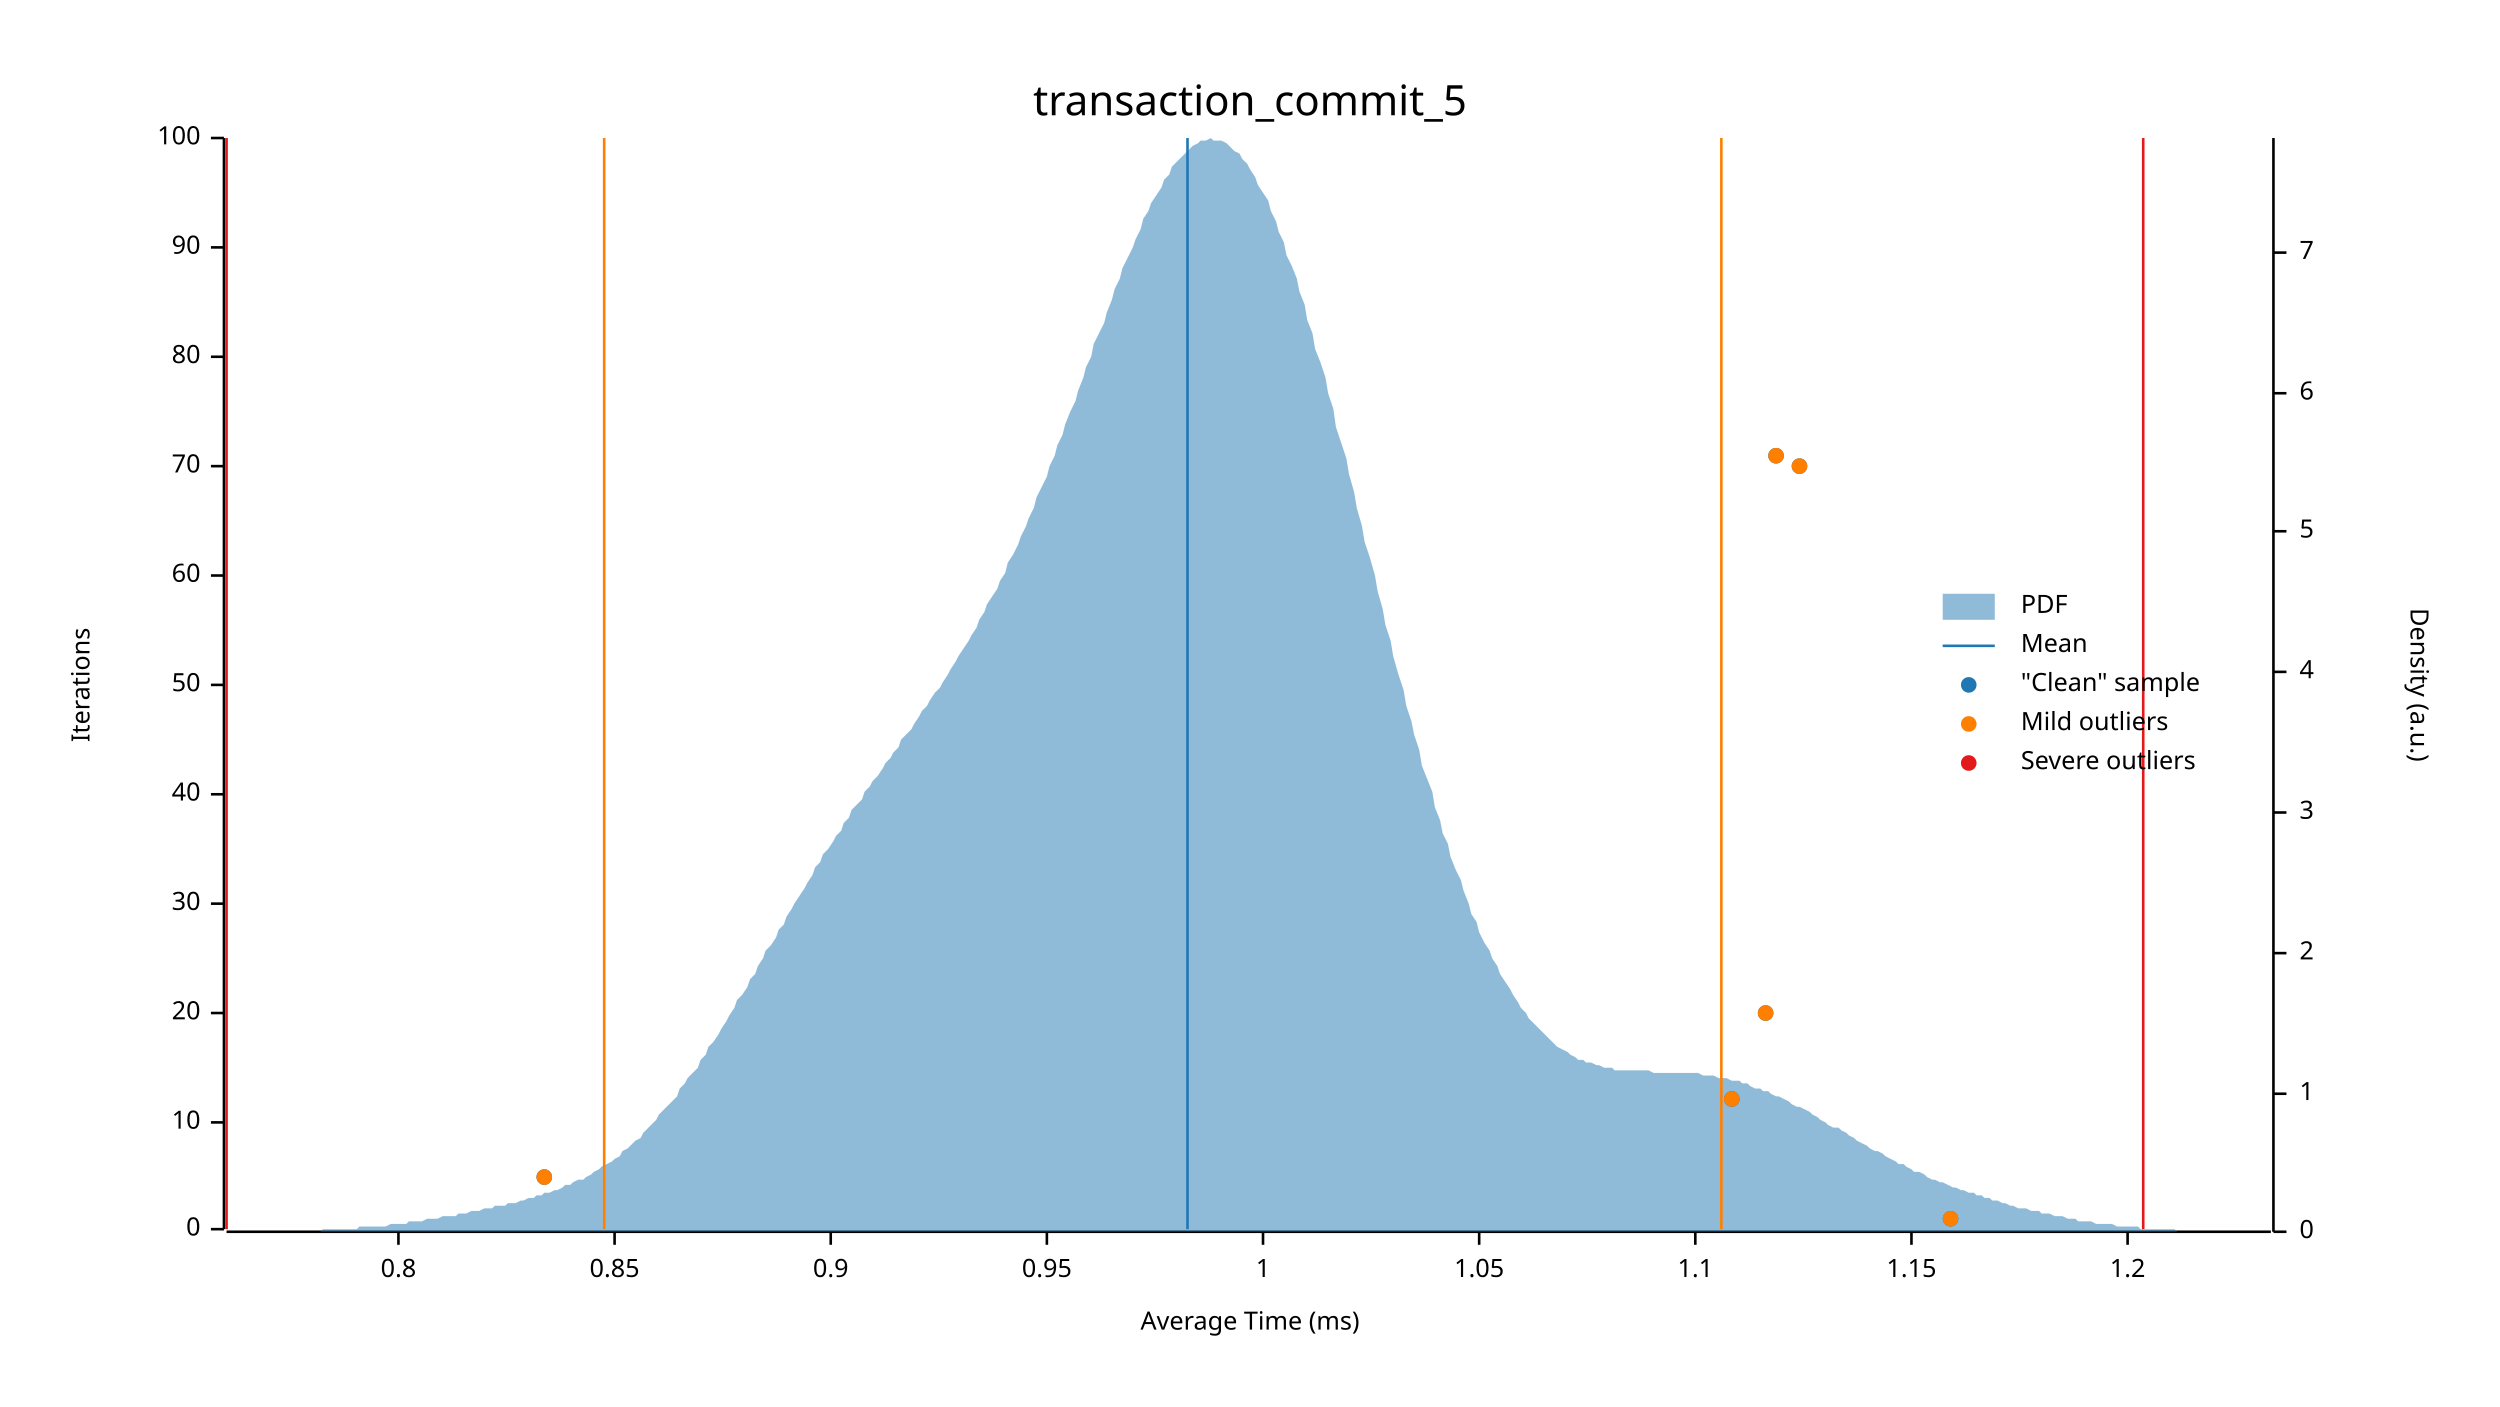
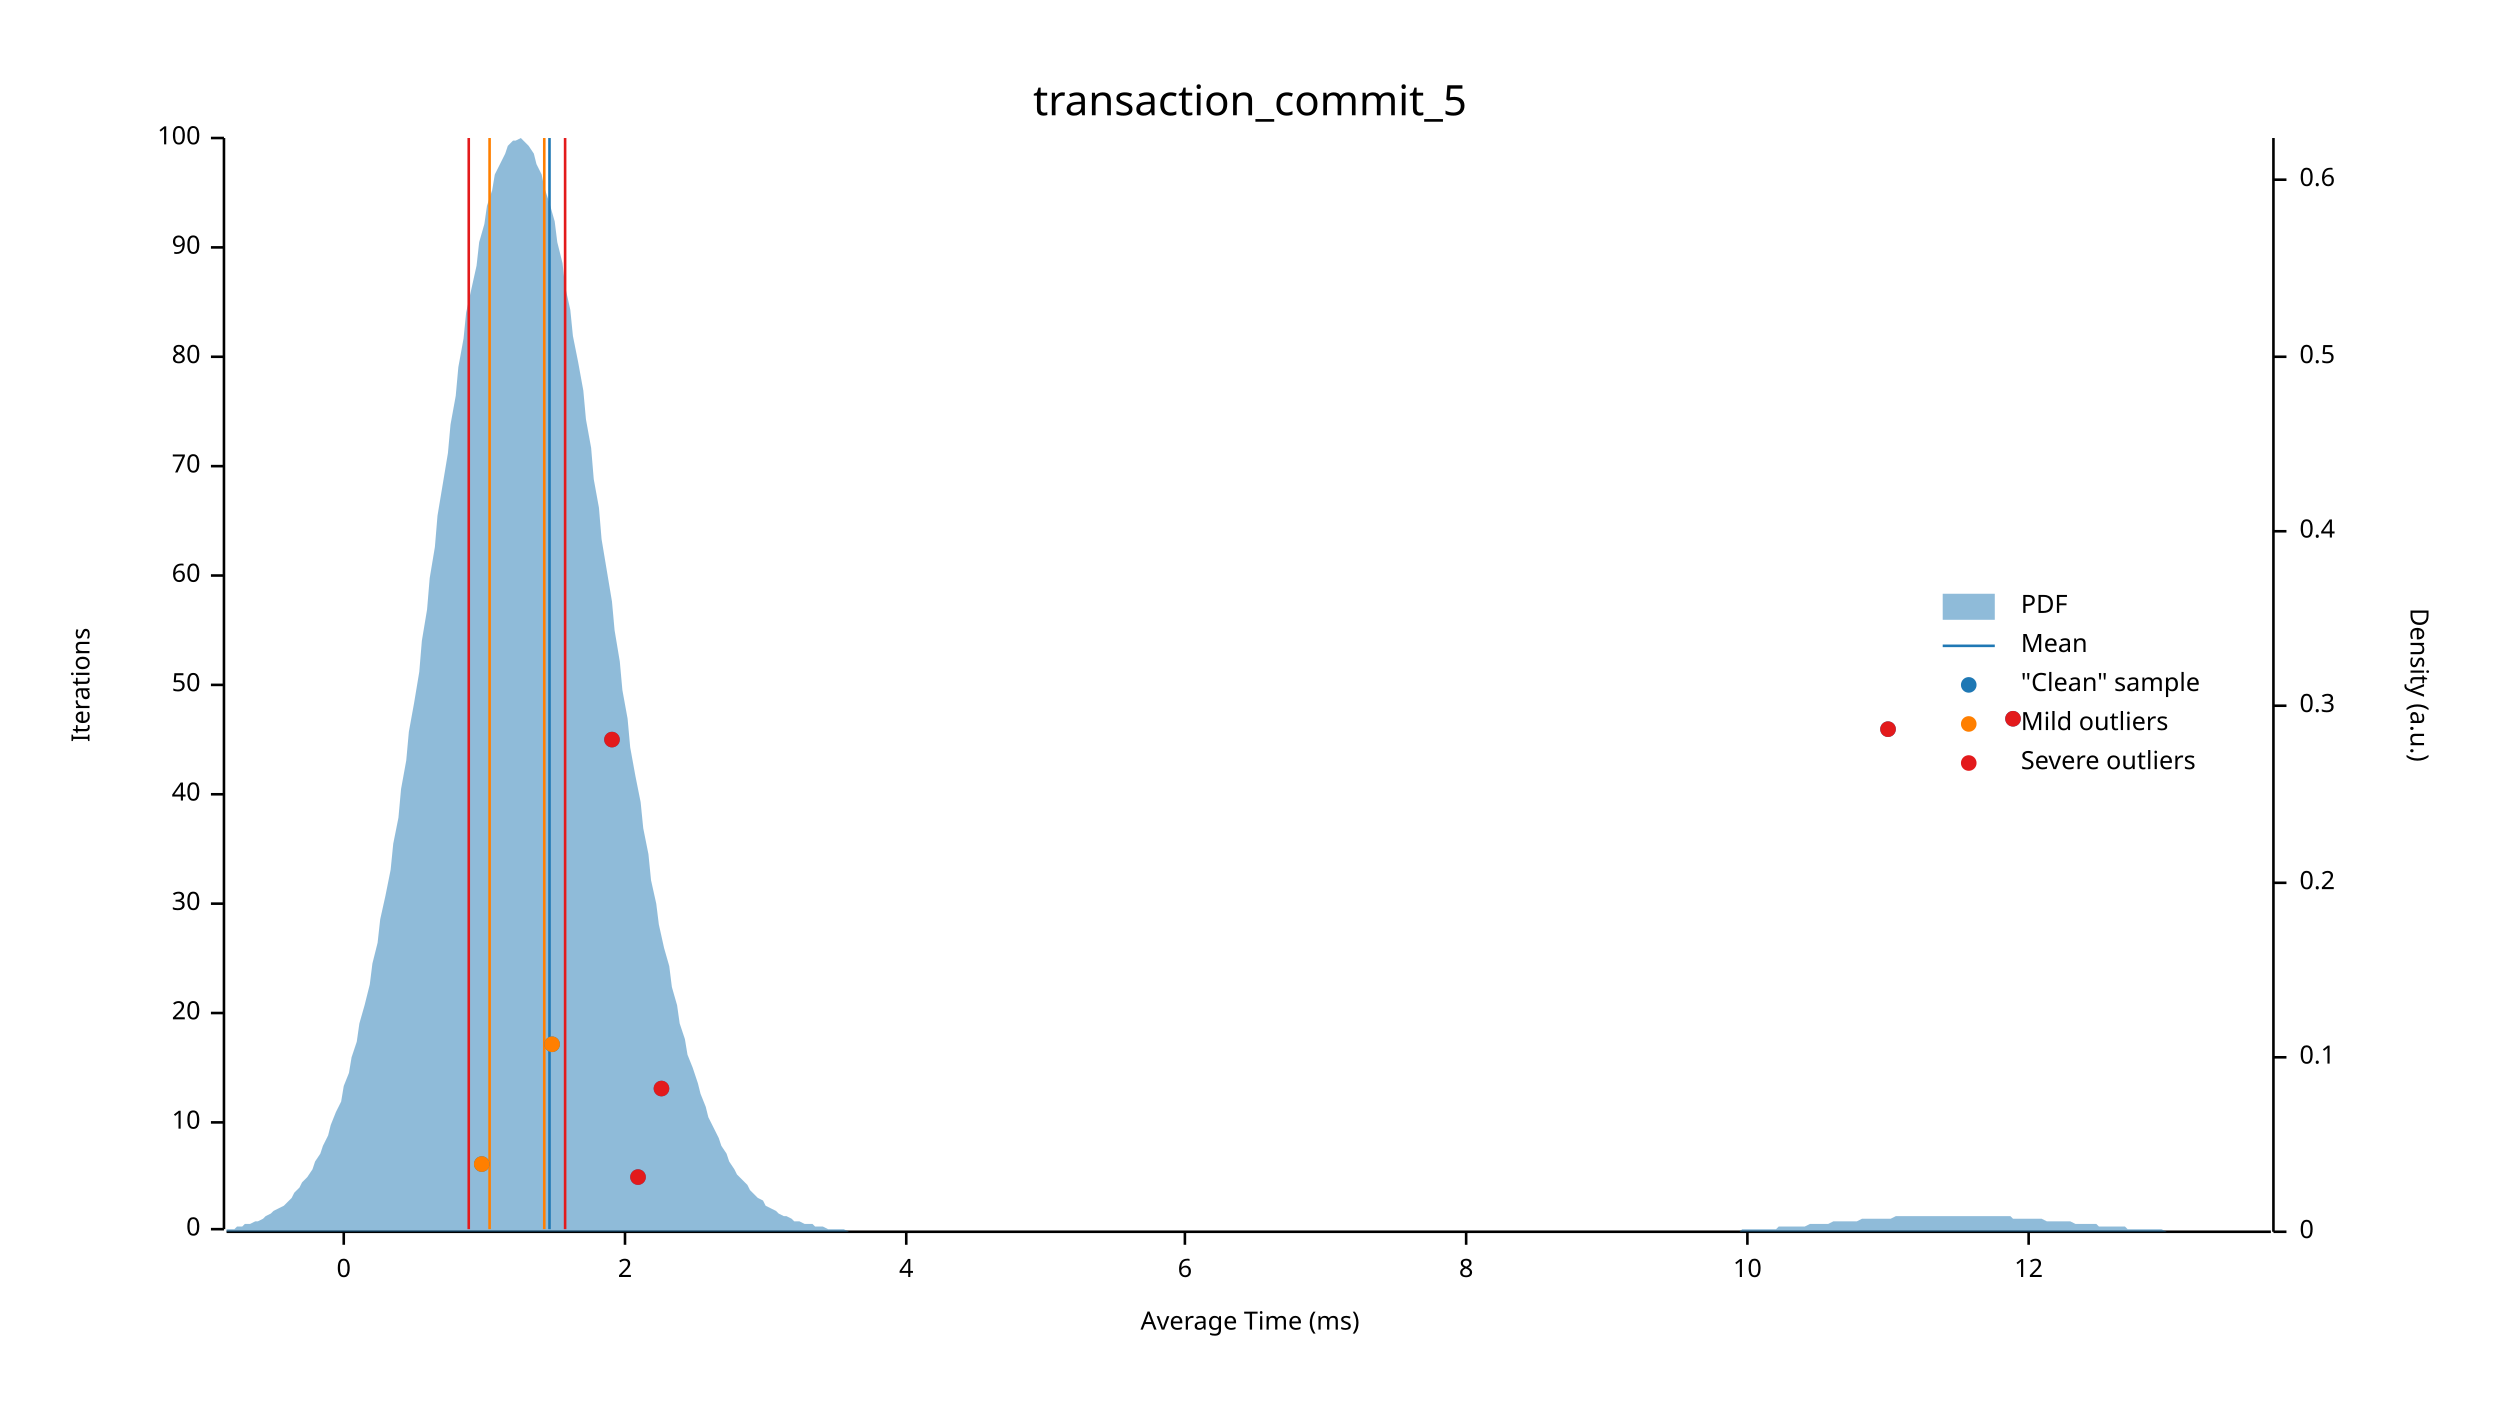
<svg xmlns="http://www.w3.org/2000/svg" width="960" height="540" viewBox="0 0 960 540">
  <text x="480" y="32" dy="0.76em" text-anchor="middle" font-family="sans-serif" font-size="16.129" opacity="1" fill="#000000">
transaction_commit_5
</text>
  <text x="27" y="263" dy="0.76em" text-anchor="middle" font-family="sans-serif" font-size="9.677" opacity="1" fill="#000000" transform="rotate(270, 27, 263)">
Iterations
</text>
  <text x="480" y="513" dy="-0.5ex" text-anchor="middle" font-family="sans-serif" font-size="9.677" opacity="1" fill="#000000">
Average Time (ms)
</text>
  <polyline fill="none" opacity="1" stroke="#000000" stroke-width="1" points="86,53 86,472 " />
  <text x="77" y="472" dy="0.5ex" text-anchor="end" font-family="sans-serif" font-size="9.677" opacity="1" fill="#000000">
0
</text>
  <polyline fill="none" opacity="1" stroke="#000000" stroke-width="1" points="81,472 86,472 " />
  <text x="77" y="431" dy="0.5ex" text-anchor="end" font-family="sans-serif" font-size="9.677" opacity="1" fill="#000000">
10
</text>
  <polyline fill="none" opacity="1" stroke="#000000" stroke-width="1" points="81,431 86,431 " />
  <text x="77" y="389" dy="0.5ex" text-anchor="end" font-family="sans-serif" font-size="9.677" opacity="1" fill="#000000">
20
</text>
  <polyline fill="none" opacity="1" stroke="#000000" stroke-width="1" points="81,389 86,389 " />
  <text x="77" y="347" dy="0.5ex" text-anchor="end" font-family="sans-serif" font-size="9.677" opacity="1" fill="#000000">
30
</text>
  <polyline fill="none" opacity="1" stroke="#000000" stroke-width="1" points="81,347 86,347 " />
  <text x="77" y="305" dy="0.5ex" text-anchor="end" font-family="sans-serif" font-size="9.677" opacity="1" fill="#000000">
40
</text>
  <polyline fill="none" opacity="1" stroke="#000000" stroke-width="1" points="81,305 86,305 " />
  <text x="77" y="263" dy="0.5ex" text-anchor="end" font-family="sans-serif" font-size="9.677" opacity="1" fill="#000000">
50
</text>
  <polyline fill="none" opacity="1" stroke="#000000" stroke-width="1" points="81,263 86,263 " />
  <text x="77" y="221" dy="0.5ex" text-anchor="end" font-family="sans-serif" font-size="9.677" opacity="1" fill="#000000">
60
</text>
  <polyline fill="none" opacity="1" stroke="#000000" stroke-width="1" points="81,221 86,221 " />
  <text x="77" y="179" dy="0.5ex" text-anchor="end" font-family="sans-serif" font-size="9.677" opacity="1" fill="#000000">
70
</text>
  <polyline fill="none" opacity="1" stroke="#000000" stroke-width="1" points="81,179 86,179 " />
  <text x="77" y="137" dy="0.5ex" text-anchor="end" font-family="sans-serif" font-size="9.677" opacity="1" fill="#000000">
80
</text>
  <polyline fill="none" opacity="1" stroke="#000000" stroke-width="1" points="81,137 86,137 " />
  <text x="77" y="95" dy="0.5ex" text-anchor="end" font-family="sans-serif" font-size="9.677" opacity="1" fill="#000000">
90
</text>
  <polyline fill="none" opacity="1" stroke="#000000" stroke-width="1" points="81,95 86,95 " />
  <text x="77" y="53" dy="0.5ex" text-anchor="end" font-family="sans-serif" font-size="9.677" opacity="1" fill="#000000">
100
</text>
  <polyline fill="none" opacity="1" stroke="#000000" stroke-width="1" points="81,53 86,53 " />
  <polyline fill="none" opacity="1" stroke="#000000" stroke-width="1" points="87,473 872,473 " />
-   <text x="153" y="483" dy="0.76em" text-anchor="middle" font-family="sans-serif" font-size="9.677" opacity="1" fill="#000000">
- 0.8
+   <text x="132" y="483" dy="0.76em" text-anchor="middle" font-family="sans-serif" font-size="9.677" opacity="1" fill="#000000">
+ 0
</text>
-   <polyline fill="none" opacity="1" stroke="#000000" stroke-width="1" points="153,473 153,478 " />
-   <text x="236" y="483" dy="0.76em" text-anchor="middle" font-family="sans-serif" font-size="9.677" opacity="1" fill="#000000">
- 0.85
+   <polyline fill="none" opacity="1" stroke="#000000" stroke-width="1" points="132,473 132,478 " />
+   <text x="240" y="483" dy="0.76em" text-anchor="middle" font-family="sans-serif" font-size="9.677" opacity="1" fill="#000000">
+ 2
</text>
-   <polyline fill="none" opacity="1" stroke="#000000" stroke-width="1" points="236,473 236,478 " />
-   <text x="319" y="483" dy="0.76em" text-anchor="middle" font-family="sans-serif" font-size="9.677" opacity="1" fill="#000000">
- 0.9
+   <polyline fill="none" opacity="1" stroke="#000000" stroke-width="1" points="240,473 240,478 " />
+   <text x="348" y="483" dy="0.76em" text-anchor="middle" font-family="sans-serif" font-size="9.677" opacity="1" fill="#000000">
+ 4
</text>
-   <polyline fill="none" opacity="1" stroke="#000000" stroke-width="1" points="319,473 319,478 " />
-   <text x="402" y="483" dy="0.76em" text-anchor="middle" font-family="sans-serif" font-size="9.677" opacity="1" fill="#000000">
- 0.95
+   <polyline fill="none" opacity="1" stroke="#000000" stroke-width="1" points="348,473 348,478 " />
+   <text x="455" y="483" dy="0.76em" text-anchor="middle" font-family="sans-serif" font-size="9.677" opacity="1" fill="#000000">
+ 6
</text>
-   <polyline fill="none" opacity="1" stroke="#000000" stroke-width="1" points="402,473 402,478 " />
-   <text x="485" y="483" dy="0.76em" text-anchor="middle" font-family="sans-serif" font-size="9.677" opacity="1" fill="#000000">
- 1
+   <polyline fill="none" opacity="1" stroke="#000000" stroke-width="1" points="455,473 455,478 " />
+   <text x="563" y="483" dy="0.76em" text-anchor="middle" font-family="sans-serif" font-size="9.677" opacity="1" fill="#000000">
+ 8
</text>
-   <polyline fill="none" opacity="1" stroke="#000000" stroke-width="1" points="485,473 485,478 " />
-   <text x="568" y="483" dy="0.76em" text-anchor="middle" font-family="sans-serif" font-size="9.677" opacity="1" fill="#000000">
- 1.05
+   <polyline fill="none" opacity="1" stroke="#000000" stroke-width="1" points="563,473 563,478 " />
+   <text x="671" y="483" dy="0.76em" text-anchor="middle" font-family="sans-serif" font-size="9.677" opacity="1" fill="#000000">
+ 10
</text>
-   <polyline fill="none" opacity="1" stroke="#000000" stroke-width="1" points="568,473 568,478 " />
-   <text x="651" y="483" dy="0.76em" text-anchor="middle" font-family="sans-serif" font-size="9.677" opacity="1" fill="#000000">
- 1.1
+   <polyline fill="none" opacity="1" stroke="#000000" stroke-width="1" points="671,473 671,478 " />
+   <text x="779" y="483" dy="0.76em" text-anchor="middle" font-family="sans-serif" font-size="9.677" opacity="1" fill="#000000">
+ 12
</text>
-   <polyline fill="none" opacity="1" stroke="#000000" stroke-width="1" points="651,473 651,478 " />
-   <text x="734" y="483" dy="0.76em" text-anchor="middle" font-family="sans-serif" font-size="9.677" opacity="1" fill="#000000">
- 1.15
- </text>
-   <polyline fill="none" opacity="1" stroke="#000000" stroke-width="1" points="734,473 734,478 " />
-   <text x="817" y="483" dy="0.76em" text-anchor="middle" font-family="sans-serif" font-size="9.677" opacity="1" fill="#000000">
- 1.2
- </text>
-   <polyline fill="none" opacity="1" stroke="#000000" stroke-width="1" points="817,473 817,478 " />
+   <polyline fill="none" opacity="1" stroke="#000000" stroke-width="1" points="779,473 779,478 " />
  <text x="933" y="263" dy="0.76em" text-anchor="middle" font-family="sans-serif" font-size="9.677" opacity="1" fill="#000000" transform="rotate(90, 933, 263)">
Density (a.u.)
</text>
  <polyline fill="none" opacity="1" stroke="#000000" stroke-width="1" points="873,53 873,473 " />
  <text x="883" y="473" dy="0.5ex" text-anchor="start" font-family="sans-serif" font-size="9.677" opacity="1" fill="#000000">
0
</text>
  <polyline fill="none" opacity="1" stroke="#000000" stroke-width="1" points="873,473 878,473 " />
-   <text x="883" y="420" dy="0.5ex" text-anchor="start" font-family="sans-serif" font-size="9.677" opacity="1" fill="#000000">
- 1
+   <text x="883" y="406" dy="0.5ex" text-anchor="start" font-family="sans-serif" font-size="9.677" opacity="1" fill="#000000">
+ 0.1
</text>
-   <polyline fill="none" opacity="1" stroke="#000000" stroke-width="1" points="873,420 878,420 " />
-   <text x="883" y="366" dy="0.5ex" text-anchor="start" font-family="sans-serif" font-size="9.677" opacity="1" fill="#000000">
- 2
+   <polyline fill="none" opacity="1" stroke="#000000" stroke-width="1" points="873,406 878,406 " />
+   <text x="883" y="339" dy="0.5ex" text-anchor="start" font-family="sans-serif" font-size="9.677" opacity="1" fill="#000000">
+ 0.2
</text>
-   <polyline fill="none" opacity="1" stroke="#000000" stroke-width="1" points="873,366 878,366 " />
-   <text x="883" y="312" dy="0.5ex" text-anchor="start" font-family="sans-serif" font-size="9.677" opacity="1" fill="#000000">
- 3
+   <polyline fill="none" opacity="1" stroke="#000000" stroke-width="1" points="873,339 878,339 " />
+   <text x="883" y="271" dy="0.5ex" text-anchor="start" font-family="sans-serif" font-size="9.677" opacity="1" fill="#000000">
+ 0.3
</text>
-   <polyline fill="none" opacity="1" stroke="#000000" stroke-width="1" points="873,312 878,312 " />
-   <text x="883" y="258" dy="0.5ex" text-anchor="start" font-family="sans-serif" font-size="9.677" opacity="1" fill="#000000">
- 4
- </text>
-   <polyline fill="none" opacity="1" stroke="#000000" stroke-width="1" points="873,258 878,258 " />
+   <polyline fill="none" opacity="1" stroke="#000000" stroke-width="1" points="873,271 878,271 " />
  <text x="883" y="204" dy="0.5ex" text-anchor="start" font-family="sans-serif" font-size="9.677" opacity="1" fill="#000000">
- 5
+ 0.4
</text>
  <polyline fill="none" opacity="1" stroke="#000000" stroke-width="1" points="873,204 878,204 " />
-   <text x="883" y="151" dy="0.5ex" text-anchor="start" font-family="sans-serif" font-size="9.677" opacity="1" fill="#000000">
- 6
+   <text x="883" y="137" dy="0.5ex" text-anchor="start" font-family="sans-serif" font-size="9.677" opacity="1" fill="#000000">
+ 0.5
</text>
-   <polyline fill="none" opacity="1" stroke="#000000" stroke-width="1" points="873,151 878,151 " />
-   <text x="883" y="97" dy="0.5ex" text-anchor="start" font-family="sans-serif" font-size="9.677" opacity="1" fill="#000000">
- 7
+   <polyline fill="none" opacity="1" stroke="#000000" stroke-width="1" points="873,137 878,137 " />
+   <text x="883" y="69" dy="0.5ex" text-anchor="start" font-family="sans-serif" font-size="9.677" opacity="1" fill="#000000">
+ 0.6
</text>
-   <polyline fill="none" opacity="1" stroke="#000000" stroke-width="1" points="873,97 878,97 " />
-   <polygon opacity="0.5" fill="#1F78B4" points="87,473 88,473 90,473 91,473 93,473 94,473 96,473 98,473 99,473 101,473 102,473 104,473 105,473 107,473 109,473 110,473 112,473 113,473 115,473 116,473 118,473 120,473 121,473 123,473 124,472 126,472 127,472 129,472 131,472 132,472 134,472 135,472 137,472 138,471 140,471 142,471 143,471 145,471 146,471 148,471 150,470 151,470 153,470 154,470 156,470 157,469 159,469 161,469 162,469 164,468 165,468 167,468 168,468 170,467 172,467 173,467 175,467 176,466 178,466 179,466 181,465 183,465 184,465 186,464 187,464 189,464 190,463 192,463 194,463 195,462 197,462 198,462 200,461 201,461 203,460 205,460 206,459 208,459 209,458 211,458 213,457 214,457 216,456 217,455 219,455 220,454 222,453 224,453 225,452 227,451 228,450 230,449 231,448 233,447 235,446 236,445 238,444 239,442 241,441 242,440 244,438 246,437 247,435 249,433 250,432 252,430 253,428 255,426 257,424 258,423 260,421 261,418 263,416 264,414 266,412 268,410 269,407 271,405 272,402 274,400 276,397 277,395 279,392 280,390 282,387 283,384 285,382 287,379 288,376 290,374 291,371 293,368 294,365 296,363 298,360 299,357 301,355 302,352 304,349 305,347 307,344 309,341 310,339 312,336 313,333 315,331 316,328 318,326 320,323 321,321 323,319 324,316 326,314 327,311 329,309 331,307 332,304 334,302 335,300 337,298 339,295 340,293 342,291 343,289 345,287 346,284 348,282 350,280 351,278 353,275 354,273 356,271 357,269 359,266 361,264 362,262 364,259 365,257 367,254 368,252 370,249 372,246 373,244 375,241 376,238 378,235 379,232 381,229 383,226 384,223 386,220 387,216 389,213 391,209 392,206 394,202 395,199 397,195 398,191 400,187 402,183 403,179 405,175 406,171 408,167 409,163 411,158 413,154 414,150 416,145 417,141 419,137 420,132 422,128 424,124 425,120 427,115 428,111 430,107 431,103 433,99 435,95 436,92 438,88 439,84 441,81 442,78 444,75 446,72 447,69 449,67 450,64 452,62 454,60 455,59 457,57 458,56 460,55 461,54 463,54 465,53 466,54 468,54 469,54 471,55 472,56 474,58 476,59 477,61 479,63 480,65 482,68 483,71 485,74 487,77 488,81 490,85 491,89 493,93 494,98 496,102 498,107 499,112 501,117 502,123 504,128 505,134 507,139 509,145 510,151 512,157 513,164 515,170 517,176 518,182 520,189 521,195 523,202 524,208 526,214 528,221 529,227 531,234 532,240 534,246 535,252 537,259 539,265 540,271 542,277 543,282 545,288 546,294 548,299 550,304 551,310 553,315 554,320 556,324 557,329 559,334 561,338 562,342 564,347 565,351 567,354 568,358 570,362 572,365 573,368 575,371 576,374 578,377 580,380 581,382 583,385 584,387 586,389 587,391 589,393 591,395 592,396 594,398 595,399 597,401 598,402 600,403 602,404 603,405 605,406 606,407 608,407 609,408 611,408 613,409 614,409 616,410 617,410 619,410 620,411 622,411 624,411 625,411 627,411 628,411 630,411 632,411 633,411 635,412 636,412 638,412 639,412 641,412 643,412 644,412 646,412 647,412 649,412 650,412 652,412 654,413 655,413 657,413 658,413 660,414 661,414 663,414 665,415 666,415 668,415 669,416 671,416 672,417 674,418 676,418 677,419 679,419 680,420 682,421 683,421 685,422 687,423 688,424 690,425 691,425 693,426 695,427 696,428 698,429 699,430 701,431 702,432 704,433 706,433 707,434 709,435 710,436 712,437 713,438 715,439 717,440 718,441 720,442 721,442 723,443 724,444 726,445 728,446 729,447 731,447 732,448 734,449 735,450 737,450 739,451 740,452 742,453 743,453 745,454 746,454 748,455 750,456 751,456 753,457 754,457 756,458 758,458 759,459 761,459 762,460 764,460 765,461 767,461 769,462 770,462 772,463 773,463 775,464 776,464 778,464 780,465 781,465 783,465 784,466 786,466 787,466 789,467 791,467 792,467 794,468 795,468 797,468 798,469 800,469 802,469 803,469 805,470 806,470 808,470 809,470 811,470 813,471 814,471 816,471 817,471 819,471 821,471 822,472 824,472 825,472 827,472 828,472 830,472 832,472 833,472 835,472 836,473 838,473 839,473 841,473 843,473 844,473 846,473 847,473 849,473 850,473 852,473 854,473 855,473 857,473 858,473 860,473 861,473 863,473 865,473 866,473 868,473 869,473 871,473 873,473 873,473 87,473 " />
-   <polyline fill="none" opacity="1" stroke="#1F78B4" stroke-width="1" points="456,472 456,53 " />
-   <polyline fill="none" opacity="1" stroke="#FF7F00" stroke-width="1" points="232,472 232,53 " />
-   <polyline fill="none" opacity="1" stroke="#FF7F00" stroke-width="1" points="661,472 661,53 " />
-   <polyline fill="none" opacity="1" stroke="#E31A1C" stroke-width="1" points="87,472 87,53 " />
-   <polyline fill="none" opacity="1" stroke="#E31A1C" stroke-width="1" points="823,472 823,53 " />
-   <circle cx="749" cy="468" r="3" opacity="1" fill="#1F78B4" stroke="none" stroke-width="1" />
-   <circle cx="209" cy="452" r="3" opacity="1" fill="#1F78B4" stroke="none" stroke-width="1" />
-   <circle cx="665" cy="422" r="3" opacity="1" fill="#1F78B4" stroke="none" stroke-width="1" />
-   <circle cx="678" cy="389" r="3" opacity="1" fill="#1F78B4" stroke="none" stroke-width="1" />
-   <circle cx="691" cy="179" r="3" opacity="1" fill="#1F78B4" stroke="none" stroke-width="1" />
-   <circle cx="682" cy="175" r="3" opacity="1" fill="#1F78B4" stroke="none" stroke-width="1" />
-   <circle cx="749" cy="468" r="3" opacity="1" fill="#FF7F00" stroke="none" stroke-width="1" />
-   <circle cx="209" cy="452" r="3" opacity="1" fill="#FF7F00" stroke="none" stroke-width="1" />
-   <circle cx="665" cy="422" r="3" opacity="1" fill="#FF7F00" stroke="none" stroke-width="1" />
-   <circle cx="678" cy="389" r="3" opacity="1" fill="#FF7F00" stroke="none" stroke-width="1" />
-   <circle cx="691" cy="179" r="3" opacity="1" fill="#FF7F00" stroke="none" stroke-width="1" />
-   <circle cx="682" cy="175" r="3" opacity="1" fill="#FF7F00" stroke="none" stroke-width="1" />
+   <polyline fill="none" opacity="1" stroke="#000000" stroke-width="1" points="873,69 878,69 " />
+   <polygon opacity="0.5" fill="#1F78B4" points="87,472 88,472 90,472 91,471 93,471 94,470 96,470 98,469 99,469 101,468 102,467 104,466 105,465 107,464 109,463 110,462 112,460 113,458 115,456 116,454 118,452 120,449 121,446 123,443 124,440 126,436 127,432 129,427 131,423 132,417 134,412 135,406 137,400 138,393 140,386 142,378 143,370 145,362 146,353 148,344 150,334 151,324 153,314 154,303 156,292 157,281 159,270 161,258 162,246 164,234 165,222 167,210 168,198 170,186 172,174 173,163 175,152 176,141 178,130 179,120 181,111 183,102 184,93 186,86 187,79 189,73 190,67 192,63 194,59 195,56 197,54 198,54 200,53 201,54 203,56 205,59 206,63 208,67 209,72 211,78 213,85 214,93 216,101 217,110 219,119 220,129 222,139 224,150 225,161 227,172 228,184 230,195 231,207 233,219 235,231 236,242 238,254 239,265 241,276 242,287 244,298 246,308 247,318 249,328 250,338 252,347 253,355 255,364 257,371 258,379 260,386 261,393 263,399 264,405 266,410 268,416 269,420 271,425 272,429 274,433 276,437 277,440 279,443 280,446 282,449 283,451 285,453 287,455 288,457 290,459 291,460 293,461 294,463 296,464 298,465 299,466 301,467 302,467 304,468 305,469 307,469 309,470 310,470 312,470 313,471 315,471 316,471 318,472 320,472 321,472 323,472 324,472 326,473 327,473 329,473 331,473 332,473 334,473 335,473 337,473 339,473 340,473 342,473 343,473 345,473 346,473 348,473 350,473 351,473 353,473 354,473 356,473 357,473 359,473 361,473 362,473 364,473 365,473 367,473 368,473 370,473 372,473 373,473 375,473 376,473 378,473 379,473 381,473 383,473 384,473 386,473 387,473 389,473 391,473 392,473 394,473 395,473 397,473 398,473 400,473 402,473 403,473 405,473 406,473 408,473 409,473 411,473 413,473 414,473 416,473 417,473 419,473 420,473 422,473 424,473 425,473 427,473 428,473 430,473 431,473 433,473 435,473 436,473 438,473 439,473 441,473 442,473 444,473 446,473 447,473 449,473 450,473 452,473 454,473 455,473 457,473 458,473 460,473 461,473 463,473 465,473 466,473 468,473 469,473 471,473 472,473 474,473 476,473 477,473 479,473 480,473 482,473 483,473 485,473 487,473 488,473 490,473 491,473 493,473 494,473 496,473 498,473 499,473 501,473 502,473 504,473 505,473 507,473 509,473 510,473 512,473 513,473 515,473 517,473 518,473 520,473 521,473 523,473 524,473 526,473 528,473 529,473 531,473 532,473 534,473 535,473 537,473 539,473 540,473 542,473 543,473 545,473 546,473 548,473 550,473 551,473 553,473 554,473 556,473 557,473 559,473 561,473 562,473 564,473 565,473 567,473 568,473 570,473 572,473 573,473 575,473 576,473 578,473 580,473 581,473 583,473 584,473 586,473 587,473 589,473 591,473 592,473 594,473 595,473 597,473 598,473 600,473 602,473 603,473 605,473 606,473 608,473 609,473 611,473 613,473 614,473 616,473 617,473 619,473 620,473 622,473 624,473 625,473 627,473 628,473 630,473 632,473 633,473 635,473 636,473 638,473 639,473 641,473 643,473 644,473 646,473 647,473 649,473 650,473 652,473 654,473 655,473 657,473 658,473 660,473 661,473 663,473 665,473 666,473 668,473 669,472 671,472 672,472 674,472 676,472 677,472 679,472 680,472 682,472 683,471 685,471 687,471 688,471 690,471 691,471 693,471 695,470 696,470 698,470 699,470 701,470 702,470 704,469 706,469 707,469 709,469 710,469 712,469 713,469 715,468 717,468 718,468 720,468 721,468 723,468 724,468 726,468 728,467 729,467 731,467 732,467 734,467 735,467 737,467 739,467 740,467 742,467 743,467 745,467 746,467 748,467 750,467 751,467 753,467 754,467 756,467 758,467 759,467 761,467 762,467 764,467 765,467 767,467 769,467 770,467 772,467 773,468 775,468 776,468 778,468 780,468 781,468 783,468 784,468 786,469 787,469 789,469 791,469 792,469 794,469 795,469 797,470 798,470 800,470 802,470 803,470 805,470 806,471 808,471 809,471 811,471 813,471 814,471 816,471 817,472 819,472 821,472 822,472 824,472 825,472 827,472 828,472 830,472 832,473 833,473 835,473 836,473 838,473 839,473 841,473 843,473 844,473 846,473 847,473 849,473 850,473 852,473 854,473 855,473 857,473 858,473 860,473 861,473 863,473 865,473 866,473 868,473 869,473 871,473 873,473 873,473 87,473 " />
+   <polyline fill="none" opacity="1" stroke="#1F78B4" stroke-width="1" points="211,472 211,53 " />
+   <polyline fill="none" opacity="1" stroke="#FF7F00" stroke-width="1" points="188,472 188,53 " />
+   <polyline fill="none" opacity="1" stroke="#FF7F00" stroke-width="1" points="209,472 209,53 " />
+   <polyline fill="none" opacity="1" stroke="#E31A1C" stroke-width="1" points="180,472 180,53 " />
+   <polyline fill="none" opacity="1" stroke="#E31A1C" stroke-width="1" points="217,472 217,53 " />
+   <circle cx="245" cy="452" r="3" opacity="1" fill="#1F78B4" stroke="none" stroke-width="1" />
+   <circle cx="185" cy="447" r="3" opacity="1" fill="#1F78B4" stroke="none" stroke-width="1" />
+   <circle cx="254" cy="418" r="3" opacity="1" fill="#1F78B4" stroke="none" stroke-width="1" />
+   <circle cx="212" cy="401" r="3" opacity="1" fill="#1F78B4" stroke="none" stroke-width="1" />
+   <circle cx="235" cy="284" r="3" opacity="1" fill="#1F78B4" stroke="none" stroke-width="1" />
+   <circle cx="725" cy="280" r="3" opacity="1" fill="#1F78B4" stroke="none" stroke-width="1" />
+   <circle cx="773" cy="276" r="3" opacity="1" fill="#1F78B4" stroke="none" stroke-width="1" />
+   <circle cx="185" cy="447" r="3" opacity="1" fill="#FF7F00" stroke="none" stroke-width="1" />
+   <circle cx="212" cy="401" r="3" opacity="1" fill="#FF7F00" stroke="none" stroke-width="1" />
+   <circle cx="245" cy="452" r="3" opacity="1" fill="#E31A1C" stroke="none" stroke-width="1" />
+   <circle cx="254" cy="418" r="3" opacity="1" fill="#E31A1C" stroke="none" stroke-width="1" />
+   <circle cx="235" cy="284" r="3" opacity="1" fill="#E31A1C" stroke="none" stroke-width="1" />
+   <circle cx="725" cy="280" r="3" opacity="1" fill="#E31A1C" stroke="none" stroke-width="1" />
+   <circle cx="773" cy="276" r="3" opacity="1" fill="#E31A1C" stroke="none" stroke-width="1" />
  <text x="776" y="228" dy="0.76em" text-anchor="start" font-family="sans-serif" font-size="9.677" opacity="1" fill="#000000">
PDF
</text>
  <text x="776" y="243" dy="0.76em" text-anchor="start" font-family="sans-serif" font-size="9.677" opacity="1" fill="#000000">
Mean
</text>
  <text x="776" y="258" dy="0.76em" text-anchor="start" font-family="sans-serif" font-size="9.677" opacity="1" fill="#000000">
"Clean" sample
</text>
  <text x="776" y="273" dy="0.76em" text-anchor="start" font-family="sans-serif" font-size="9.677" opacity="1" fill="#000000">
Mild outliers
</text>
  <text x="776" y="288" dy="0.76em" text-anchor="start" font-family="sans-serif" font-size="9.677" opacity="1" fill="#000000">
Severe outliers
</text>
  <rect x="746" y="228" width="20" height="10" opacity="0.5" fill="#1F78B4" stroke="none" />
  <polyline fill="none" opacity="1" stroke="#1F78B4" stroke-width="1" points="746,248 766,248 " />
  <circle cx="756" cy="263" r="3" opacity="1" fill="#1F78B4" stroke="none" stroke-width="1" />
  <circle cx="756" cy="278" r="3" opacity="1" fill="#FF7F00" stroke="none" stroke-width="1" />
  <circle cx="756" cy="293" r="3" opacity="1" fill="#E31A1C" stroke="none" stroke-width="1" />
</svg>
